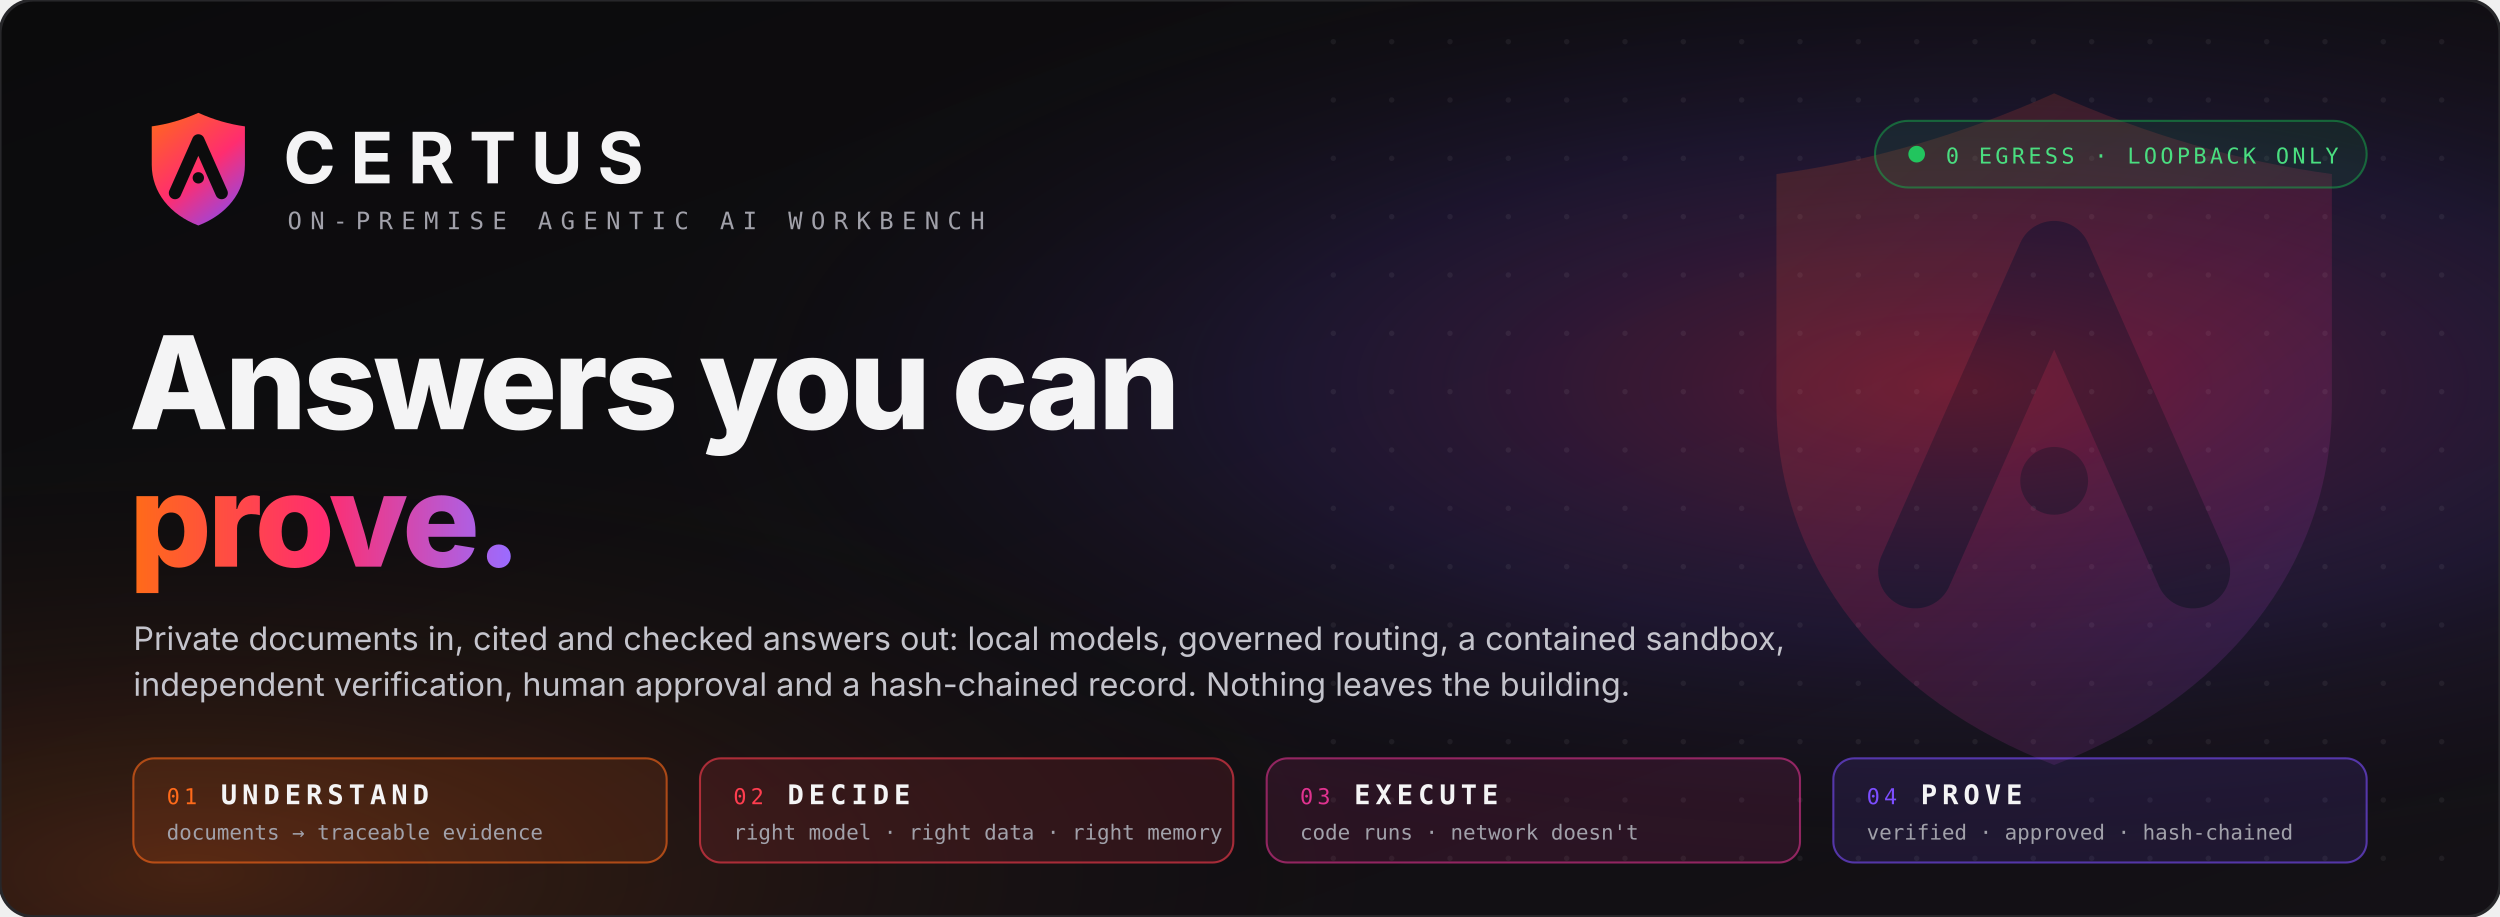
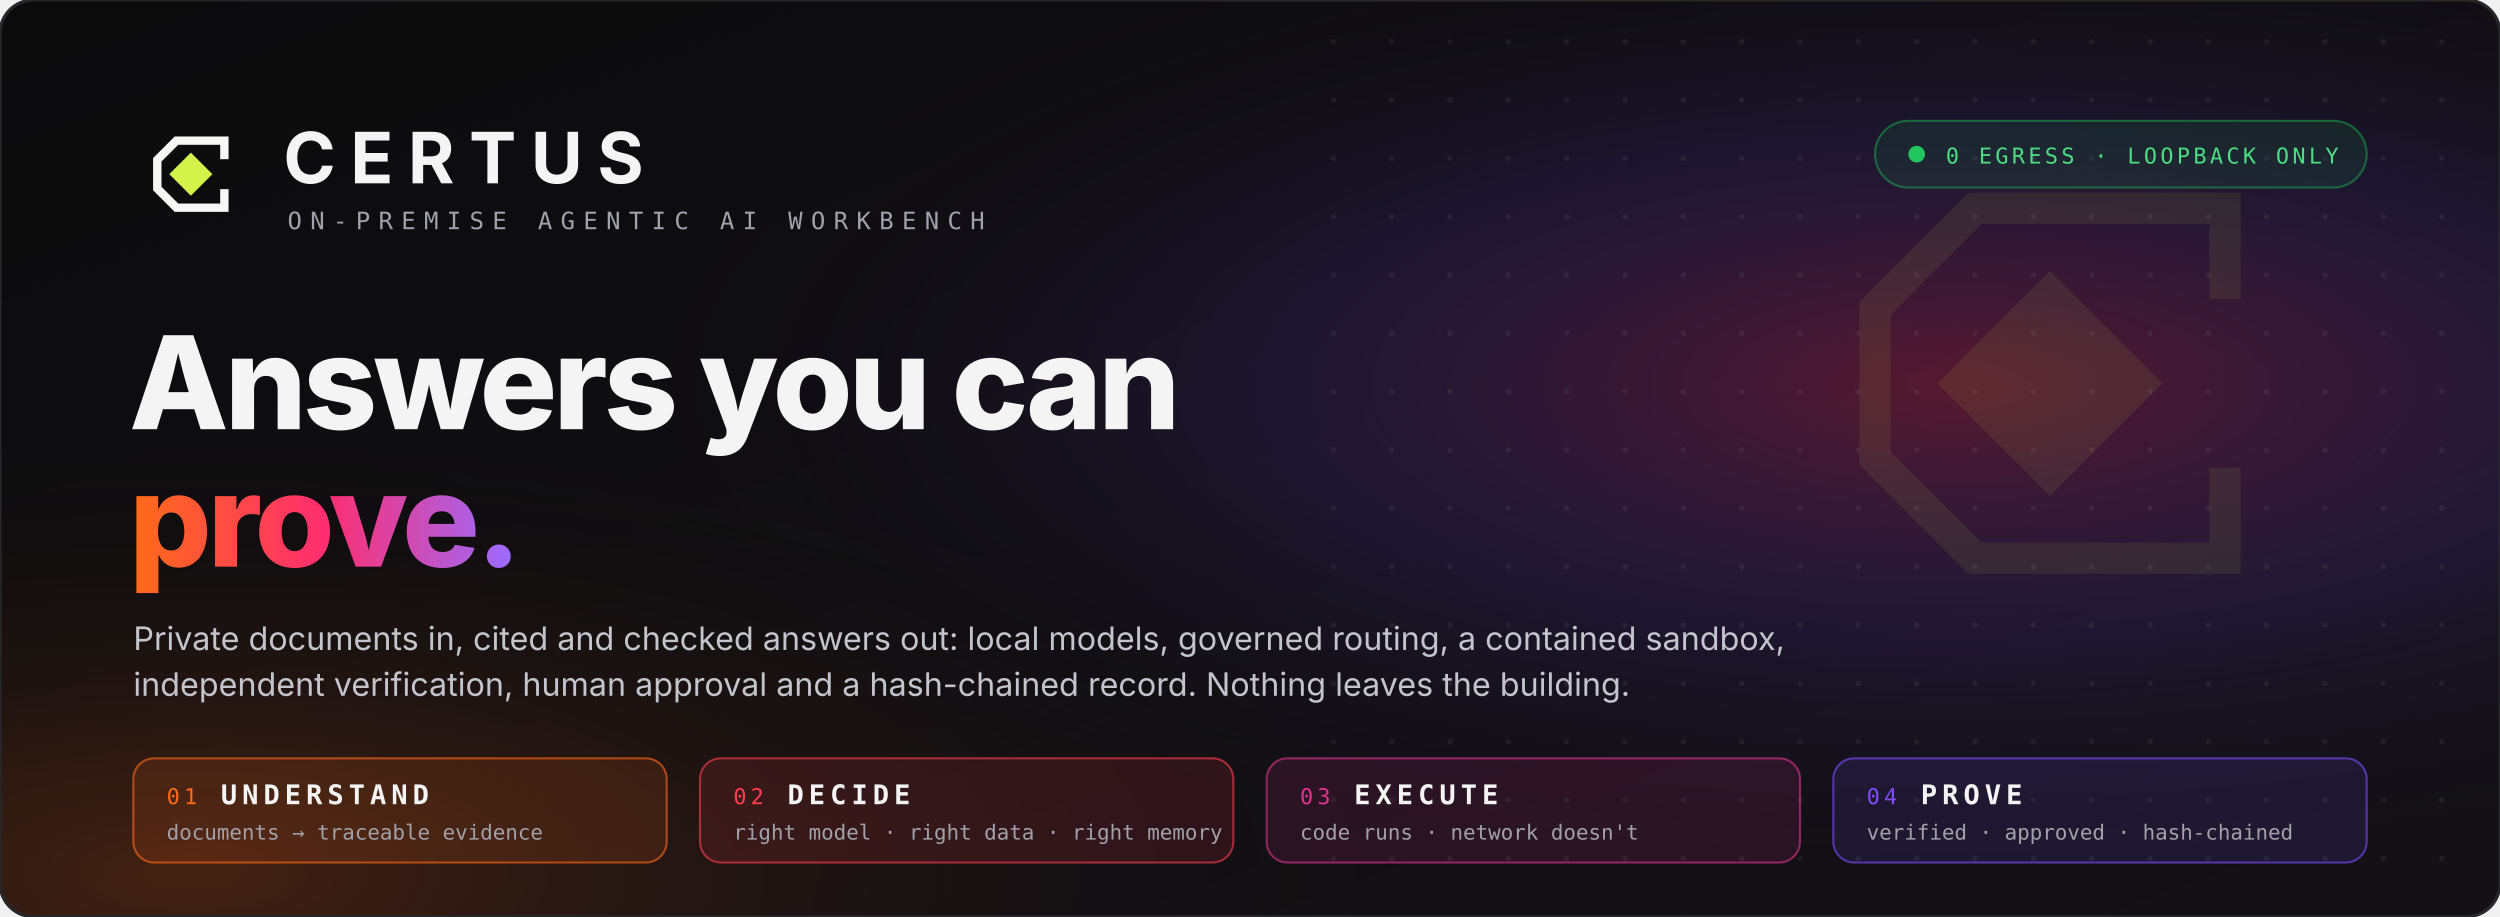
<svg xmlns="http://www.w3.org/2000/svg" viewBox="0 0 1200 440" width="1200" height="440" role="img" aria-label="CERTUS, On-Premise Agentic AI Workbench. Answers you can prove.">
  <defs>
    <linearGradient id="bg" x1="0" y1="0" x2="1" y2="1">
      <stop offset="0" stop-color="#0b0b0c" />
      <stop offset="1" stop-color="#141116" />
    </linearGradient>
    <radialGradient id="glowA" cx="0.78" cy="0.42" r="0.55">
      <stop offset="0" stop-color="#ff2d6f" stop-opacity=".30" />
      <stop offset="0.5" stop-color="#7c4dff" stop-opacity=".12" />
      <stop offset="1" stop-color="#0b0b0c" stop-opacity="0" />
    </radialGradient>
    <radialGradient id="glowB" cx="0.08" cy="0.95" r="0.5">
      <stop offset="0" stop-color="#ff6a1a" stop-opacity=".22" />
      <stop offset="1" stop-color="#0b0b0c" stop-opacity="0" />
    </radialGradient>
    <linearGradient id="headline" x1="0" y1="0" x2="1" y2="0">
      <stop offset="0" stop-color="#ff6a1a" />
      <stop offset="0.5" stop-color="#ff2d6f" />
      <stop offset="1" stop-color="#9b6bff" />
    </linearGradient>
    <linearGradient id="sfill" x1="3.4" y1="1.6" x2="20.6" y2="22.4" gradientUnits="userSpaceOnUse">
      <stop offset="0" stop-color="#ff6a1a" />
      <stop offset="0.52" stop-color="#ff2d6f" />
      <stop offset="1" stop-color="#7c4dff" />
    </linearGradient>
    <mask id="scut" maskUnits="userSpaceOnUse" x="0" y="0" width="24" height="24">
      <rect width="24" height="24" fill="#fff" />
      <path d="M7.7 16.4 12 6.7l4.3 9.7" fill="none" stroke="#000" stroke-width="2.3" stroke-linecap="round" stroke-linejoin="round" />
      <circle cx="12" cy="13.6" r="1.05" fill="#000" />
    </mask>
    <linearGradient id="wfill" x1="3.4" y1="1.6" x2="20.6" y2="22.4" gradientUnits="userSpaceOnUse">
      <stop offset="0" stop-color="#ff6a1a" />
      <stop offset="0.52" stop-color="#ff2d6f" />
      <stop offset="1" stop-color="#7c4dff" />
    </linearGradient>
    <mask id="wcut" maskUnits="userSpaceOnUse" x="0" y="0" width="24" height="24">
      <rect width="24" height="24" fill="#fff" />
      <path d="M7.7 16.4 12 6.7l4.3 9.7" fill="none" stroke="#000" stroke-width="2.3" stroke-linecap="round" stroke-linejoin="round" />
      <circle cx="12" cy="13.6" r="1.05" fill="#000" />
    </mask>
    <clipPath id="cardClip">
      <rect width="1200" height="440" rx="16" />
    </clipPath>
  </defs>
  <g clip-path="url(#cardClip)">
    <rect width="1200" height="440" fill="url(#bg)" />
    <rect width="1200" height="440" fill="url(#glowA)" />
    <rect width="1200" height="440" fill="url(#glowB)" />
    <g fill="#f4f4f5" opacity=".06">
      <circle cx="640" cy="20" r="1.3" />
      <circle cx="640" cy="48" r="1.3" />
      <circle cx="640" cy="76" r="1.3" />
      <circle cx="640" cy="104" r="1.3" />
      <circle cx="640" cy="132" r="1.3" />
      <circle cx="640" cy="160" r="1.3" />
      <circle cx="640" cy="188" r="1.3" />
      <circle cx="640" cy="216" r="1.3" />
      <circle cx="640" cy="244" r="1.3" />
      <circle cx="640" cy="272" r="1.3" />
      <circle cx="640" cy="300" r="1.3" />
      <circle cx="640" cy="328" r="1.3" />
      <circle cx="640" cy="356" r="1.3" />
      <circle cx="640" cy="384" r="1.3" />
      <circle cx="640" cy="412" r="1.3" />
      <circle cx="668" cy="20" r="1.3" />
      <circle cx="668" cy="48" r="1.3" />
      <circle cx="668" cy="76" r="1.3" />
      <circle cx="668" cy="104" r="1.3" />
      <circle cx="668" cy="132" r="1.3" />
      <circle cx="668" cy="160" r="1.3" />
      <circle cx="668" cy="188" r="1.3" />
      <circle cx="668" cy="216" r="1.3" />
      <circle cx="668" cy="244" r="1.3" />
      <circle cx="668" cy="272" r="1.3" />
      <circle cx="668" cy="300" r="1.3" />
      <circle cx="668" cy="328" r="1.3" />
      <circle cx="668" cy="356" r="1.3" />
      <circle cx="668" cy="384" r="1.3" />
      <circle cx="668" cy="412" r="1.3" />
      <circle cx="696" cy="20" r="1.3" />
      <circle cx="696" cy="48" r="1.3" />
      <circle cx="696" cy="76" r="1.3" />
      <circle cx="696" cy="104" r="1.3" />
      <circle cx="696" cy="132" r="1.3" />
      <circle cx="696" cy="160" r="1.3" />
      <circle cx="696" cy="188" r="1.3" />
      <circle cx="696" cy="216" r="1.3" />
      <circle cx="696" cy="244" r="1.3" />
      <circle cx="696" cy="272" r="1.3" />
      <circle cx="696" cy="300" r="1.3" />
      <circle cx="696" cy="328" r="1.3" />
      <circle cx="696" cy="356" r="1.3" />
      <circle cx="696" cy="384" r="1.3" />
      <circle cx="696" cy="412" r="1.3" />
      <circle cx="724" cy="20" r="1.3" />
      <circle cx="724" cy="48" r="1.3" />
      <circle cx="724" cy="76" r="1.3" />
      <circle cx="724" cy="104" r="1.3" />
      <circle cx="724" cy="132" r="1.3" />
      <circle cx="724" cy="160" r="1.3" />
      <circle cx="724" cy="188" r="1.3" />
      <circle cx="724" cy="216" r="1.3" />
      <circle cx="724" cy="244" r="1.3" />
      <circle cx="724" cy="272" r="1.3" />
      <circle cx="724" cy="300" r="1.3" />
      <circle cx="724" cy="328" r="1.3" />
      <circle cx="724" cy="356" r="1.3" />
      <circle cx="724" cy="384" r="1.3" />
      <circle cx="724" cy="412" r="1.3" />
      <circle cx="752" cy="20" r="1.3" />
      <circle cx="752" cy="48" r="1.3" />
      <circle cx="752" cy="76" r="1.3" />
      <circle cx="752" cy="104" r="1.3" />
      <circle cx="752" cy="132" r="1.3" />
      <circle cx="752" cy="160" r="1.3" />
      <circle cx="752" cy="188" r="1.3" />
      <circle cx="752" cy="216" r="1.3" />
      <circle cx="752" cy="244" r="1.3" />
      <circle cx="752" cy="272" r="1.3" />
      <circle cx="752" cy="300" r="1.3" />
      <circle cx="752" cy="328" r="1.3" />
      <circle cx="752" cy="356" r="1.3" />
      <circle cx="752" cy="384" r="1.3" />
      <circle cx="752" cy="412" r="1.3" />
      <circle cx="780" cy="20" r="1.3" />
      <circle cx="780" cy="48" r="1.3" />
      <circle cx="780" cy="76" r="1.3" />
      <circle cx="780" cy="104" r="1.3" />
      <circle cx="780" cy="132" r="1.3" />
      <circle cx="780" cy="160" r="1.3" />
      <circle cx="780" cy="188" r="1.3" />
      <circle cx="780" cy="216" r="1.3" />
      <circle cx="780" cy="244" r="1.3" />
      <circle cx="780" cy="272" r="1.3" />
      <circle cx="780" cy="300" r="1.3" />
      <circle cx="780" cy="328" r="1.3" />
      <circle cx="780" cy="356" r="1.3" />
      <circle cx="780" cy="384" r="1.3" />
      <circle cx="780" cy="412" r="1.3" />
      <circle cx="808" cy="20" r="1.3" />
      <circle cx="808" cy="48" r="1.3" />
      <circle cx="808" cy="76" r="1.3" />
      <circle cx="808" cy="104" r="1.3" />
      <circle cx="808" cy="132" r="1.3" />
      <circle cx="808" cy="160" r="1.3" />
      <circle cx="808" cy="188" r="1.3" />
      <circle cx="808" cy="216" r="1.3" />
      <circle cx="808" cy="244" r="1.3" />
      <circle cx="808" cy="272" r="1.3" />
      <circle cx="808" cy="300" r="1.3" />
      <circle cx="808" cy="328" r="1.3" />
      <circle cx="808" cy="356" r="1.3" />
      <circle cx="808" cy="384" r="1.3" />
      <circle cx="808" cy="412" r="1.3" />
      <circle cx="836" cy="20" r="1.3" />
      <circle cx="836" cy="48" r="1.3" />
      <circle cx="836" cy="76" r="1.3" />
      <circle cx="836" cy="104" r="1.3" />
      <circle cx="836" cy="132" r="1.3" />
      <circle cx="836" cy="160" r="1.3" />
      <circle cx="836" cy="188" r="1.3" />
      <circle cx="836" cy="216" r="1.3" />
      <circle cx="836" cy="244" r="1.3" />
      <circle cx="836" cy="272" r="1.3" />
      <circle cx="836" cy="300" r="1.3" />
      <circle cx="836" cy="328" r="1.3" />
      <circle cx="836" cy="356" r="1.3" />
      <circle cx="836" cy="384" r="1.3" />
      <circle cx="836" cy="412" r="1.3" />
      <circle cx="864" cy="20" r="1.3" />
      <circle cx="864" cy="48" r="1.3" />
      <circle cx="864" cy="76" r="1.3" />
      <circle cx="864" cy="104" r="1.3" />
      <circle cx="864" cy="132" r="1.3" />
      <circle cx="864" cy="160" r="1.3" />
      <circle cx="864" cy="188" r="1.3" />
      <circle cx="864" cy="216" r="1.3" />
      <circle cx="864" cy="244" r="1.3" />
      <circle cx="864" cy="272" r="1.3" />
      <circle cx="864" cy="300" r="1.3" />
      <circle cx="864" cy="328" r="1.3" />
      <circle cx="864" cy="356" r="1.3" />
      <circle cx="864" cy="384" r="1.3" />
      <circle cx="864" cy="412" r="1.3" />
      <circle cx="892" cy="20" r="1.3" />
      <circle cx="892" cy="48" r="1.3" />
      <circle cx="892" cy="76" r="1.3" />
      <circle cx="892" cy="104" r="1.3" />
      <circle cx="892" cy="132" r="1.3" />
      <circle cx="892" cy="160" r="1.3" />
      <circle cx="892" cy="188" r="1.3" />
      <circle cx="892" cy="216" r="1.3" />
      <circle cx="892" cy="244" r="1.3" />
      <circle cx="892" cy="272" r="1.3" />
      <circle cx="892" cy="300" r="1.3" />
      <circle cx="892" cy="328" r="1.3" />
      <circle cx="892" cy="356" r="1.3" />
      <circle cx="892" cy="384" r="1.3" />
      <circle cx="892" cy="412" r="1.3" />
      <circle cx="920" cy="20" r="1.3" />
      <circle cx="920" cy="48" r="1.3" />
      <circle cx="920" cy="76" r="1.3" />
      <circle cx="920" cy="104" r="1.3" />
      <circle cx="920" cy="132" r="1.3" />
      <circle cx="920" cy="160" r="1.3" />
      <circle cx="920" cy="188" r="1.3" />
      <circle cx="920" cy="216" r="1.3" />
      <circle cx="920" cy="244" r="1.3" />
      <circle cx="920" cy="272" r="1.3" />
      <circle cx="920" cy="300" r="1.3" />
      <circle cx="920" cy="328" r="1.3" />
      <circle cx="920" cy="356" r="1.3" />
      <circle cx="920" cy="384" r="1.3" />
      <circle cx="920" cy="412" r="1.3" />
      <circle cx="948" cy="20" r="1.3" />
      <circle cx="948" cy="48" r="1.3" />
      <circle cx="948" cy="76" r="1.3" />
      <circle cx="948" cy="104" r="1.3" />
      <circle cx="948" cy="132" r="1.3" />
      <circle cx="948" cy="160" r="1.3" />
      <circle cx="948" cy="188" r="1.3" />
      <circle cx="948" cy="216" r="1.3" />
      <circle cx="948" cy="244" r="1.3" />
      <circle cx="948" cy="272" r="1.3" />
      <circle cx="948" cy="300" r="1.3" />
      <circle cx="948" cy="328" r="1.3" />
      <circle cx="948" cy="356" r="1.3" />
      <circle cx="948" cy="384" r="1.3" />
      <circle cx="948" cy="412" r="1.3" />
      <circle cx="976" cy="20" r="1.3" />
      <circle cx="976" cy="48" r="1.3" />
      <circle cx="976" cy="76" r="1.3" />
      <circle cx="976" cy="104" r="1.3" />
      <circle cx="976" cy="132" r="1.3" />
      <circle cx="976" cy="160" r="1.3" />
      <circle cx="976" cy="188" r="1.3" />
      <circle cx="976" cy="216" r="1.3" />
      <circle cx="976" cy="244" r="1.3" />
      <circle cx="976" cy="272" r="1.3" />
      <circle cx="976" cy="300" r="1.3" />
      <circle cx="976" cy="328" r="1.3" />
      <circle cx="976" cy="356" r="1.3" />
      <circle cx="976" cy="384" r="1.3" />
      <circle cx="976" cy="412" r="1.3" />
      <circle cx="1004" cy="20" r="1.3" />
      <circle cx="1004" cy="48" r="1.3" />
      <circle cx="1004" cy="76" r="1.3" />
      <circle cx="1004" cy="104" r="1.3" />
      <circle cx="1004" cy="132" r="1.3" />
      <circle cx="1004" cy="160" r="1.3" />
      <circle cx="1004" cy="188" r="1.3" />
      <circle cx="1004" cy="216" r="1.3" />
      <circle cx="1004" cy="244" r="1.3" />
      <circle cx="1004" cy="272" r="1.3" />
      <circle cx="1004" cy="300" r="1.3" />
      <circle cx="1004" cy="328" r="1.3" />
      <circle cx="1004" cy="356" r="1.3" />
      <circle cx="1004" cy="384" r="1.3" />
      <circle cx="1004" cy="412" r="1.3" />
      <circle cx="1032" cy="20" r="1.3" />
      <circle cx="1032" cy="48" r="1.3" />
      <circle cx="1032" cy="76" r="1.3" />
      <circle cx="1032" cy="104" r="1.3" />
      <circle cx="1032" cy="132" r="1.3" />
      <circle cx="1032" cy="160" r="1.3" />
      <circle cx="1032" cy="188" r="1.3" />
      <circle cx="1032" cy="216" r="1.3" />
      <circle cx="1032" cy="244" r="1.3" />
      <circle cx="1032" cy="272" r="1.3" />
      <circle cx="1032" cy="300" r="1.3" />
      <circle cx="1032" cy="328" r="1.3" />
      <circle cx="1032" cy="356" r="1.3" />
      <circle cx="1032" cy="384" r="1.3" />
      <circle cx="1032" cy="412" r="1.3" />
      <circle cx="1060" cy="20" r="1.3" />
      <circle cx="1060" cy="48" r="1.3" />
      <circle cx="1060" cy="76" r="1.3" />
      <circle cx="1060" cy="104" r="1.3" />
      <circle cx="1060" cy="132" r="1.3" />
      <circle cx="1060" cy="160" r="1.3" />
      <circle cx="1060" cy="188" r="1.3" />
      <circle cx="1060" cy="216" r="1.3" />
      <circle cx="1060" cy="244" r="1.3" />
      <circle cx="1060" cy="272" r="1.3" />
      <circle cx="1060" cy="300" r="1.3" />
      <circle cx="1060" cy="328" r="1.3" />
      <circle cx="1060" cy="356" r="1.3" />
      <circle cx="1060" cy="384" r="1.3" />
      <circle cx="1060" cy="412" r="1.3" />
      <circle cx="1088" cy="20" r="1.3" />
      <circle cx="1088" cy="48" r="1.3" />
      <circle cx="1088" cy="76" r="1.3" />
      <circle cx="1088" cy="104" r="1.3" />
      <circle cx="1088" cy="132" r="1.3" />
      <circle cx="1088" cy="160" r="1.3" />
      <circle cx="1088" cy="188" r="1.3" />
      <circle cx="1088" cy="216" r="1.3" />
      <circle cx="1088" cy="244" r="1.3" />
      <circle cx="1088" cy="272" r="1.3" />
      <circle cx="1088" cy="300" r="1.3" />
      <circle cx="1088" cy="328" r="1.3" />
      <circle cx="1088" cy="356" r="1.3" />
      <circle cx="1088" cy="384" r="1.3" />
      <circle cx="1088" cy="412" r="1.3" />
      <circle cx="1116" cy="20" r="1.3" />
      <circle cx="1116" cy="48" r="1.3" />
      <circle cx="1116" cy="76" r="1.3" />
      <circle cx="1116" cy="104" r="1.3" />
      <circle cx="1116" cy="132" r="1.3" />
      <circle cx="1116" cy="160" r="1.3" />
      <circle cx="1116" cy="188" r="1.3" />
      <circle cx="1116" cy="216" r="1.3" />
      <circle cx="1116" cy="244" r="1.3" />
      <circle cx="1116" cy="272" r="1.3" />
      <circle cx="1116" cy="300" r="1.3" />
      <circle cx="1116" cy="328" r="1.3" />
      <circle cx="1116" cy="356" r="1.3" />
      <circle cx="1116" cy="384" r="1.3" />
      <circle cx="1116" cy="412" r="1.3" />
      <circle cx="1144" cy="20" r="1.3" />
      <circle cx="1144" cy="48" r="1.3" />
      <circle cx="1144" cy="76" r="1.3" />
      <circle cx="1144" cy="104" r="1.3" />
      <circle cx="1144" cy="132" r="1.3" />
      <circle cx="1144" cy="160" r="1.3" />
      <circle cx="1144" cy="188" r="1.3" />
      <circle cx="1144" cy="216" r="1.3" />
      <circle cx="1144" cy="244" r="1.3" />
      <circle cx="1144" cy="272" r="1.3" />
      <circle cx="1144" cy="300" r="1.3" />
      <circle cx="1144" cy="328" r="1.3" />
      <circle cx="1144" cy="356" r="1.3" />
      <circle cx="1144" cy="384" r="1.3" />
      <circle cx="1144" cy="412" r="1.3" />
      <circle cx="1172" cy="20" r="1.3" />
      <circle cx="1172" cy="48" r="1.3" />
      <circle cx="1172" cy="76" r="1.3" />
      <circle cx="1172" cy="104" r="1.3" />
      <circle cx="1172" cy="132" r="1.3" />
      <circle cx="1172" cy="160" r="1.3" />
      <circle cx="1172" cy="188" r="1.3" />
      <circle cx="1172" cy="216" r="1.3" />
      <circle cx="1172" cy="244" r="1.3" />
      <circle cx="1172" cy="272" r="1.3" />
      <circle cx="1172" cy="300" r="1.3" />
      <circle cx="1172" cy="328" r="1.3" />
      <circle cx="1172" cy="356" r="1.3" />
      <circle cx="1172" cy="384" r="1.3" />
      <circle cx="1172" cy="412" r="1.3" />
    </g>
-     <g transform="translate(800 20) scale(15.5)" opacity="0.16">
-       <path d="M12 1.6C14.9 2.9 17.7 3.7 20.6 4.1V11.2C20.6 16.3 17.2 20.4 12 22.4C6.8 20.4 3.4 16.3 3.4 11.2V4.1C6.3 3.7 9.1 2.9 12 1.6Z" fill="url(#wfill)" mask="url(#wcut)" />
-     </g>
-     <g transform="translate(64 50) scale(2.6)" opacity="1">
-       <path d="M12 1.6C14.9 2.9 17.7 3.7 20.6 4.1V11.2C20.6 16.3 17.2 20.4 12 22.4C6.8 20.4 3.4 16.3 3.4 11.2V4.1C6.3 3.7 9.1 2.9 12 1.6Z" fill="url(#sfill)" mask="url(#scut)" />
+     <g transform="translate(840 40) scale(6)" opacity="0.08">
+       <path d="M38 10H18L10 18V30L18 38H38M38 10V16M38 38V32" fill="none" stroke="#d4f24a" stroke-width="2.5" stroke-linecap="square" stroke-linejoin="miter" />
+       <polygon points="24,15 33,24 24,33 15,24" fill="#d4f24a" />
+     </g>
+     <g transform="translate(64 56) scale(1.15)">
+       <path d="M38 10H18L10 18V30L18 38H38M38 10V16M38 38V32" fill="none" stroke="#f7f7f4" stroke-width="3.5" stroke-linecap="square" stroke-linejoin="miter" />
+       <polygon points="24,15 33,24 24,33 15,24" fill="#d4f24a" />
    </g>
    <text x="136" y="88" font-family="Geist, Inter, 'Segoe UI', Helvetica, Arial, sans-serif" font-size="34" font-weight="700" letter-spacing="7" fill="#f4f4f5">CERTUS</text>
    <text x="138" y="110" font-family="'Geist Mono', ui-monospace, SFMono-Regular, Menlo, monospace" font-size="11.5" letter-spacing="4" fill="#a1a1aa">ON-PREMISE AGENTIC AI WORKBENCH</text>
    <g transform="translate(900 58)" font-family="'Geist Mono', ui-monospace, SFMono-Regular, Menlo, monospace">
      <rect width="236" height="32" rx="16" fill="#16a34a" fill-opacity=".12" stroke="#16a34a" stroke-opacity=".55" />
      <circle cx="20" cy="16" r="4" fill="#22c55e" />
      <text x="34" y="20.5" font-size="10.5" letter-spacing="1.6" fill="#4ade80">0 EGRESS · LOOPBACK ONLY</text>
    </g>
    <text x="62" y="206" font-family="Geist, Inter, 'Segoe UI', Helvetica, Arial, sans-serif" font-size="62" font-weight="800" letter-spacing="-1.8" fill="#f4f4f5">Answers you can</text>
    <text x="62" y="272" font-family="Geist, Inter, 'Segoe UI', Helvetica, Arial, sans-serif" font-size="62" font-weight="800" letter-spacing="-1.8" fill="url(#headline)">prove.</text>
    <text x="64" y="312" font-family="Geist, Inter, 'Segoe UI', Helvetica, Arial, sans-serif" font-size="15.5" fill="#c4c4cc">Private documents in, cited and checked answers out: local models, governed routing, a contained sandbox,</text>
    <text x="64" y="334" font-family="Geist, Inter, 'Segoe UI', Helvetica, Arial, sans-serif" font-size="15.5" fill="#c4c4cc">independent verification, human approval and a hash-chained record. Nothing leaves the building.</text>
    <g transform="translate(64 364)">
      <rect width="256" height="50" rx="10" fill="#ff6a1a" fill-opacity=".12" stroke="#ff6a1a" stroke-opacity=".6" />
      <text x="16" y="22" font-family="'Geist Mono', ui-monospace, SFMono-Regular, Menlo, monospace" font-size="10.5" letter-spacing="2" fill="#ff6a1a">01</text>
      <text x="42" y="22" font-family="'Geist Mono', ui-monospace, SFMono-Regular, Menlo, monospace" font-size="13" font-weight="600" letter-spacing="2.4" fill="#f4f4f5">UNDERSTAND</text>
      <text x="16" y="39" font-family="'Geist Mono', ui-monospace, SFMono-Regular, Menlo, monospace" font-size="10" fill="#a1a1aa">documents → traceable evidence</text>
    </g>
    <g transform="translate(336 364)">
      <rect width="256" height="50" rx="10" fill="#ff3d4f" fill-opacity=".12" stroke="#ff3d4f" stroke-opacity=".6" />
      <text x="16" y="22" font-family="'Geist Mono', ui-monospace, SFMono-Regular, Menlo, monospace" font-size="10.5" letter-spacing="2" fill="#ff3d4f">02</text>
      <text x="42" y="22" font-family="'Geist Mono', ui-monospace, SFMono-Regular, Menlo, monospace" font-size="13" font-weight="600" letter-spacing="2.4" fill="#f4f4f5">DECIDE</text>
      <text x="16" y="39" font-family="'Geist Mono', ui-monospace, SFMono-Regular, Menlo, monospace" font-size="10" fill="#a1a1aa">right model · right data · right memory</text>
    </g>
    <g transform="translate(608 364)">
      <rect width="256" height="50" rx="10" fill="#e0328f" fill-opacity=".12" stroke="#e0328f" stroke-opacity=".6" />
      <text x="16" y="22" font-family="'Geist Mono', ui-monospace, SFMono-Regular, Menlo, monospace" font-size="10.5" letter-spacing="2" fill="#e0328f">03</text>
      <text x="42" y="22" font-family="'Geist Mono', ui-monospace, SFMono-Regular, Menlo, monospace" font-size="13" font-weight="600" letter-spacing="2.4" fill="#f4f4f5">EXECUTE</text>
      <text x="16" y="39" font-family="'Geist Mono', ui-monospace, SFMono-Regular, Menlo, monospace" font-size="10" fill="#a1a1aa">code runs · network doesn't</text>
    </g>
    <g transform="translate(880 364)">
      <rect width="256" height="50" rx="10" fill="#7c4dff" fill-opacity=".12" stroke="#7c4dff" stroke-opacity=".6" />
      <text x="16" y="22" font-family="'Geist Mono', ui-monospace, SFMono-Regular, Menlo, monospace" font-size="10.5" letter-spacing="2" fill="#7c4dff">04</text>
      <text x="42" y="22" font-family="'Geist Mono', ui-monospace, SFMono-Regular, Menlo, monospace" font-size="13" font-weight="600" letter-spacing="2.4" fill="#f4f4f5">PROVE</text>
      <text x="16" y="39" font-family="'Geist Mono', ui-monospace, SFMono-Regular, Menlo, monospace" font-size="10" fill="#a1a1aa">verified · approved · hash-chained</text>
    </g>
  </g>
  <rect width="1200" height="440" rx="16" fill="none" stroke="#27272a" stroke-width="1.5" />
</svg>
